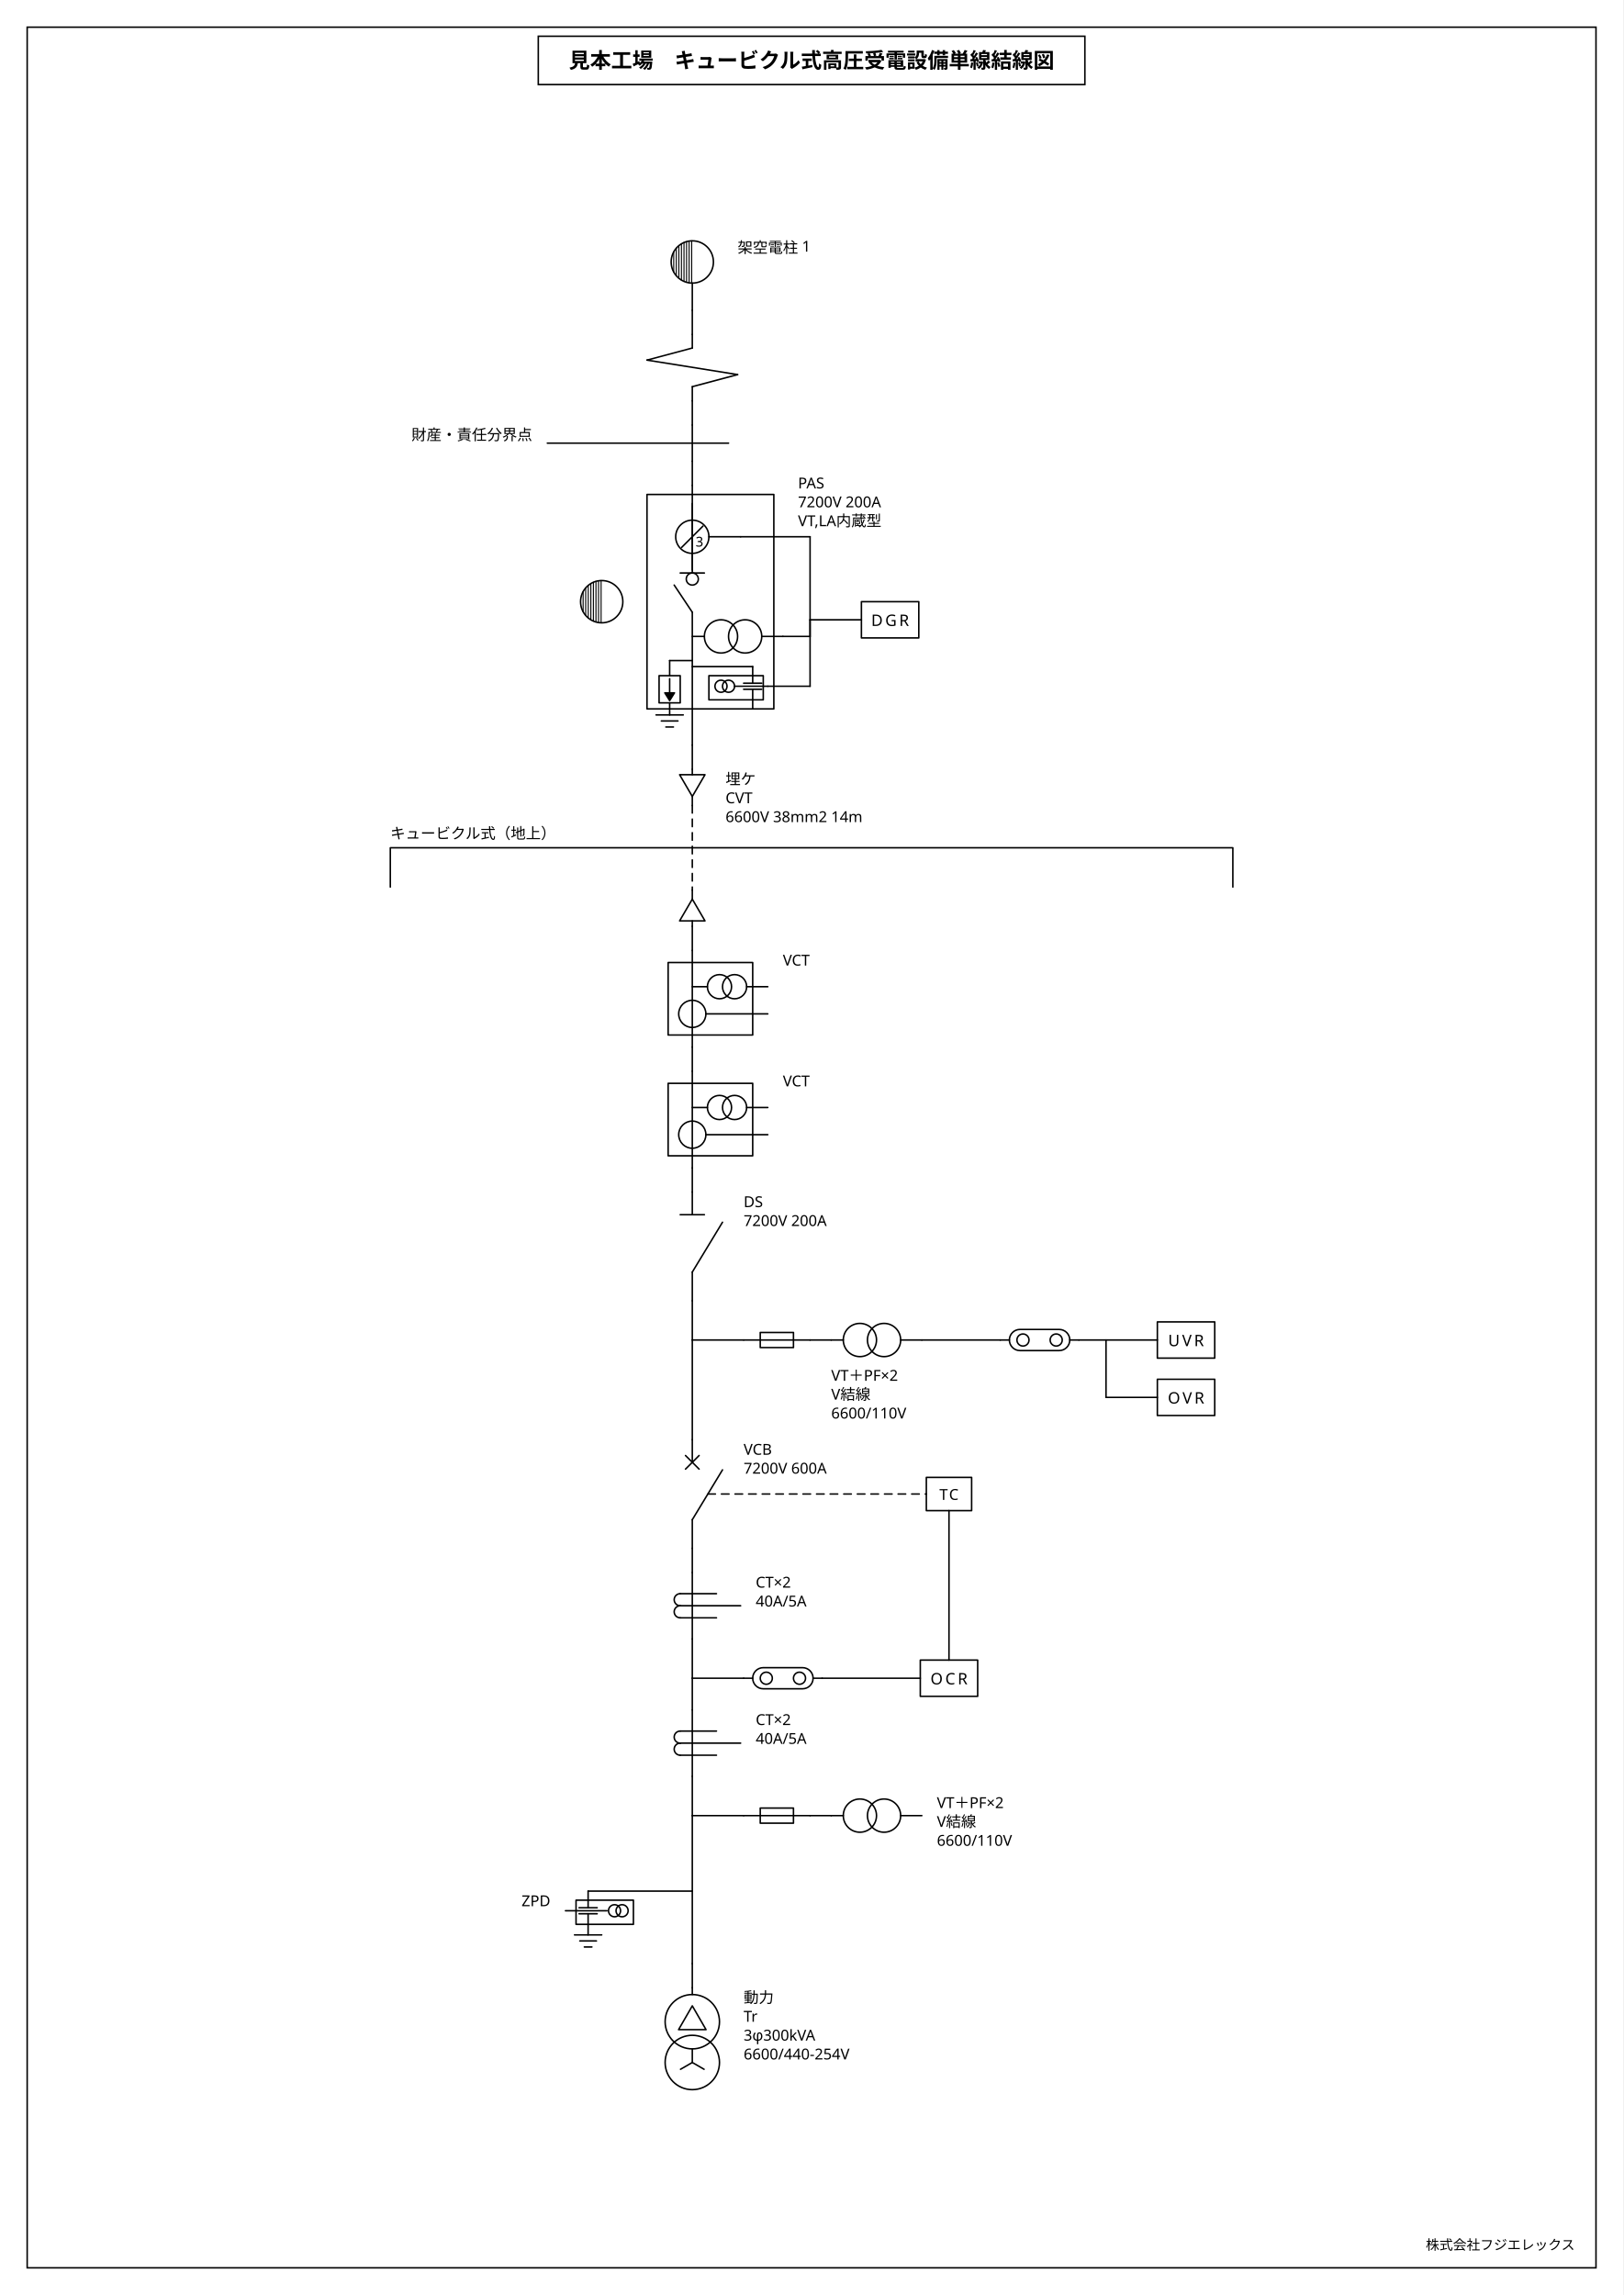
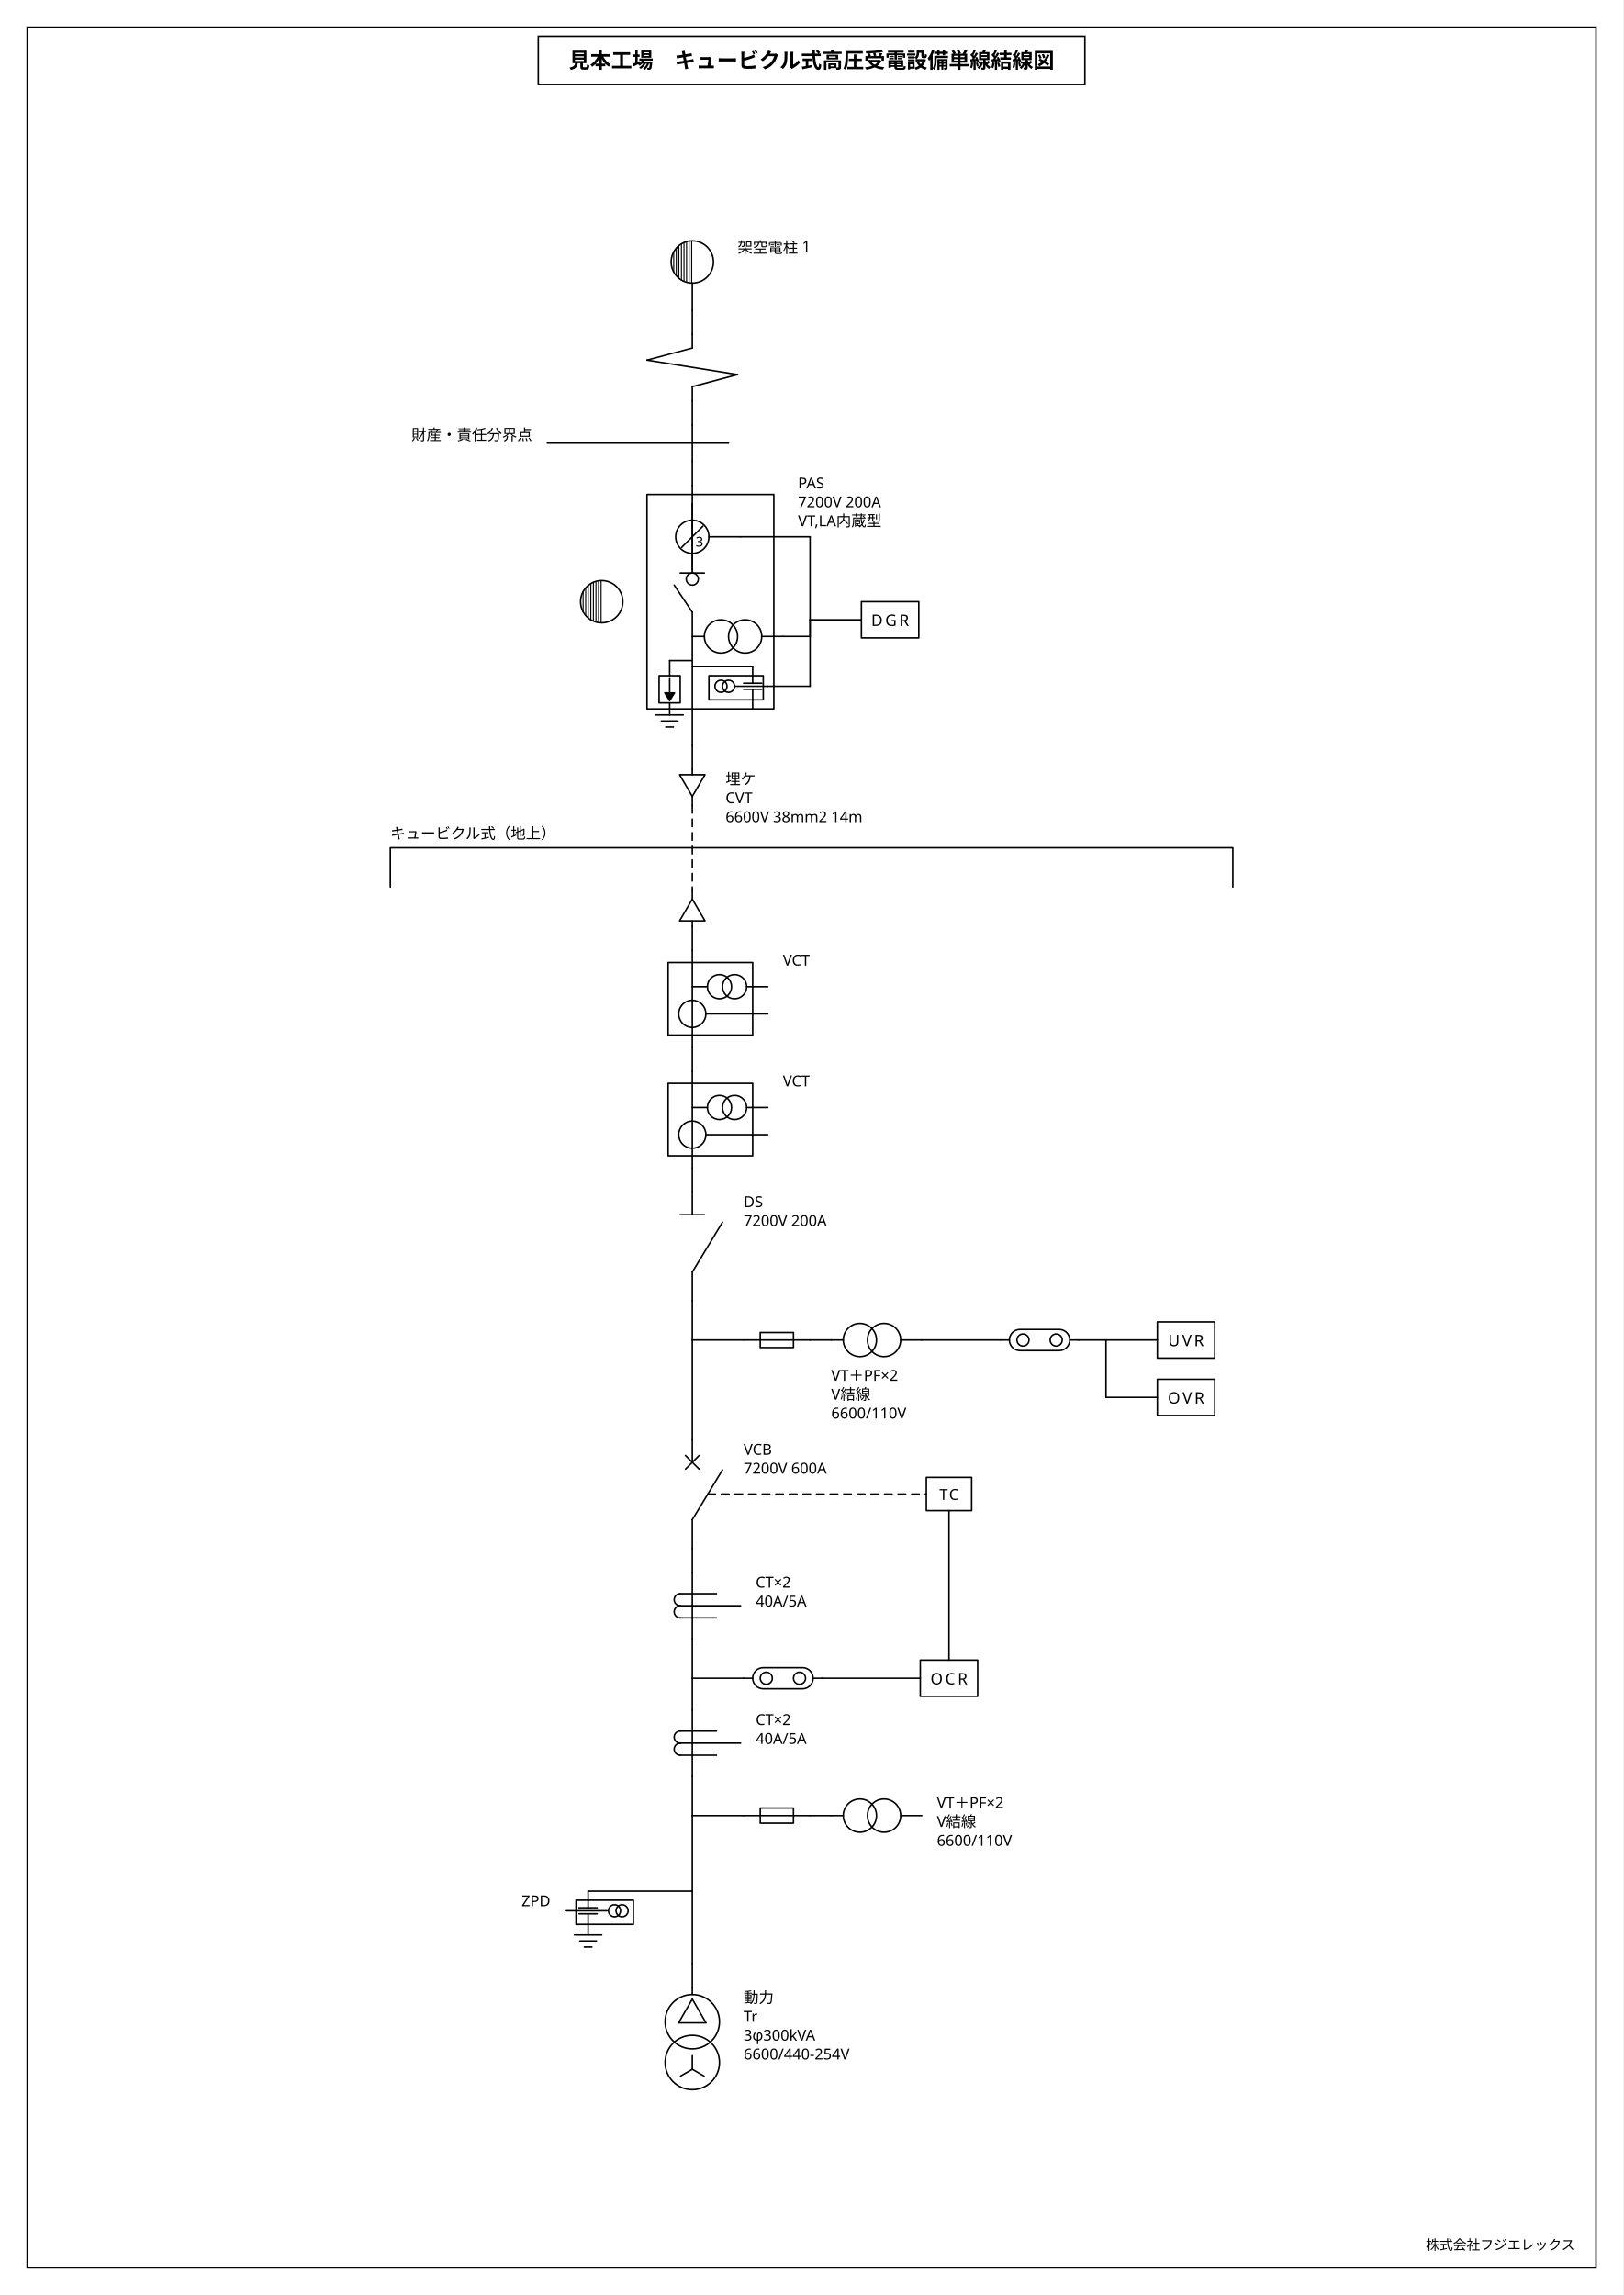
<svg xmlns="http://www.w3.org/2000/svg" viewBox="0 0 1075 1520" width="1075" height="1520">
  <rect x="0" y="0" width="1075" height="1520" fill="#fff" />
  <g stroke="#000" fill="none">
    <rect x="18" y="18" width="1039" height="1484" stroke-width="1" />
    <rect x="356.5" y="24" width="362" height="32" stroke-width="1" />
  </g>
  <text x="537.5" y="45" font-size="14" font-weight="700" text-anchor="middle" font-family="IPAGothic, 'IPAゴシック', 'Noto Sans JP', 'Hiragino Kaku Gothic ProN', 'Yu Gothic', sans-serif" fill="#000">見本工場　キュービクル式高圧受電設備単線結線図</text>
  <text x="1043" y="1490" font-size="9" text-anchor="end" font-family="IPAGothic, 'IPAゴシック', 'Noto Sans JP', 'Hiragino Kaku Gothic ProN', 'Yu Gothic', sans-serif" fill="#000">株式会社フジエレックス</text>
  <g transform="translate(458.5 157.5) scale(1)">
    <g stroke="#000" fill="none" stroke-linecap="round" stroke-linejoin="round" color="#000">
      <path d="M -200 404 L 358 404 M -200 404 L -200 430 M 358 404 L 358 430" fill="none" stroke-width="1" />
      <text x="-200" y="398" font-size="10" font-family="IPAGothic, 'IPAゴシック', 'Noto Sans JP', 'Hiragino Kaku Gothic ProN', 'Yu Gothic', sans-serif" fill="currentColor" stroke="none">キュービクル式（地上）</text>
      <line x1="0" y1="48" x2="0" y2="64" stroke-width="1" />
      <line x1="0" y1="108" x2="0" y2="124" stroke-width="1" />
      <line x1="0" y1="148" x2="0" y2="164" stroke-width="1" />
      <line x1="0" y1="280" x2="-15" y2="280" stroke-width="1" />
      <line x1="0" y1="284" x2="40" y2="284" stroke-width="1" />
      <line x1="32" y1="198" x2="78" y2="198" stroke-width="1" />
      <line x1="78" y1="198" x2="78" y2="253" stroke-width="1" />
      <line x1="60" y1="264" x2="78" y2="264" stroke-width="1" />
      <line x1="78" y1="264" x2="78" y2="253" stroke-width="1" />
      <line x1="50" y1="297" x2="78" y2="297" stroke-width="1" />
      <line x1="78" y1="297" x2="78" y2="253" stroke-width="1" />
      <line x1="78" y1="253" x2="112" y2="253" stroke-width="1" />
      <line x1="0" y1="336" x2="0" y2="352" stroke-width="1" />
      <line x1="0" y1="376" x2="0" y2="432" stroke-width="1" stroke-dasharray="5 4" />
      <line x1="0" y1="456" x2="0" y2="472" stroke-width="1" />
      <line x1="0" y1="536" x2="0" y2="552" stroke-width="1" />
      <line x1="0" y1="616" x2="0" y2="632" stroke-width="1" />
      <line x1="0" y1="704" x2="0" y2="730" stroke-width="1" />
      <line x1="0" y1="730" x2="34" y2="730" stroke-width="1" />
      <line x1="78" y1="730" x2="92" y2="730" stroke-width="1" />
      <line x1="152" y1="730" x2="204" y2="730" stroke-width="1" />
      <line x1="256" y1="730" x2="308" y2="730" stroke-width="1" />
      <line x1="274" y1="730" x2="274" y2="768" stroke-width="1" />
      <line x1="274" y1="768" x2="308" y2="768" stroke-width="1" />
      <line x1="0" y1="730" x2="0" y2="796" stroke-width="1" />
      <line x1="0" y1="868" x2="0" y2="884" stroke-width="1" />
      <line x1="0" y1="928" x2="0" y2="954" stroke-width="1" />
      <line x1="0" y1="954" x2="34" y2="954" stroke-width="1" />
      <line x1="86" y1="954" x2="151" y2="954" stroke-width="1" />
      <line x1="0" y1="954" x2="0" y2="975" stroke-width="1" />
      <line x1="0" y1="1019" x2="0" y2="1045" stroke-width="1" />
      <line x1="0" y1="1045" x2="34" y2="1045" stroke-width="1" />
      <line x1="78" y1="1045" x2="92" y2="1045" stroke-width="1" />
      <line x1="10.303" y1="832" x2="155" y2="832" stroke-width="1" stroke-dasharray="5 4" />
      <line x1="170" y1="843" x2="170" y2="942" stroke-width="1" />
      <line x1="0" y1="1045" x2="0" y2="1095" stroke-width="1" />
      <line x1="0" y1="1095" x2="-69" y2="1095" stroke-width="1" />
      <line x1="0" y1="1095" x2="0" y2="1143" stroke-width="1" />
      <line x1="0" y1="1143" x2="0" y2="1159" stroke-width="1" />
      <g transform="translate(-16 0)">
        <circle cx="16" cy="16" r="14" fill="none" stroke-width="1" />
        <line x1="3.7" y1="9.313" x2="3.7" y2="22.687" stroke-width="0.7" />
        <line x1="5.4" y1="6.855" x2="5.4" y2="25.145" stroke-width="0.7" />
        <line x1="7.1" y1="5.193" x2="7.1" y2="26.807" stroke-width="0.7" />
        <line x1="8.8" y1="3.993" x2="8.8" y2="28.007" stroke-width="0.7" />
        <line x1="10.5" y1="3.126" x2="10.5" y2="28.874" stroke-width="0.7" />
        <line x1="12.2" y1="2.526" x2="12.2" y2="29.474" stroke-width="0.7" />
        <line x1="13.9" y1="2.158" x2="13.9" y2="29.842" stroke-width="0.7" />
        <line x1="15.6" y1="2.006" x2="15.6" y2="29.994" stroke-width="0.7" />
        <line x1="16" y1="30" x2="16" y2="48" stroke-width="1" />
      </g>
      <text x="30" y="10" font-size="10" text-anchor="start" font-family="IPAGothic, 'IPAゴシック', 'Noto Sans JP', 'Hiragino Kaku Gothic ProN', 'Yu Gothic', sans-serif" fill="currentColor" stroke="none">
        <tspan x="30" dy="0">架空電柱 1</tspan>
      </text>
      <g transform="translate(-30 64)">
        <line x1="30" y1="0" x2="30" y2="9" stroke-width="1" />
        <line x1="30" y1="9" x2="0" y2="17" stroke-width="1" />
        <line x1="0" y1="17" x2="60" y2="26.6" stroke-width="1" />
        <line x1="60" y1="26.6" x2="30" y2="34.6" stroke-width="1" />
        <line x1="30" y1="34.6" x2="30" y2="44" stroke-width="1" />
      </g>
      <g transform="translate(-96 124)">
        <line x1="96" y1="0" x2="96" y2="24" stroke-width="1" />
        <line x1="0" y1="12" x2="120" y2="12" stroke-width="1" />
      </g>
      <text x="-106" y="134" font-size="10" text-anchor="end" font-family="IPAGothic, 'IPAゴシック', 'Noto Sans JP', 'Hiragino Kaku Gothic ProN', 'Yu Gothic', sans-serif" fill="currentColor" stroke="none">
        <tspan x="-106" dy="0">財産・責任分界点</tspan>
      </text>
      <g transform="translate(-36 164)">
        <line x1="36" y1="0" x2="36" y2="6" stroke-width="1" />
        <rect x="6" y="6" width="84" height="142" fill="none" stroke-width="1" />
        <line x1="36" y1="6" x2="36" y2="58" stroke-width="1" />
        <line x1="28" y1="58" x2="44" y2="58" stroke-width="1" />
        <circle cx="36" cy="62" r="4" fill="none" stroke-width="1" />
        <line x1="36" y1="84" x2="24" y2="66" stroke-width="1" />
        <line x1="36" y1="84" x2="36" y2="172" stroke-width="1" />
      </g>
      <text x="70" y="166" font-size="10" text-anchor="start" font-family="IPAGothic, 'IPAゴシック', 'Noto Sans JP', 'Hiragino Kaku Gothic ProN', 'Yu Gothic', sans-serif" fill="currentColor" stroke="none">
        <tspan x="70" dy="0">PAS</tspan>
        <tspan x="70" dy="12.5">7200V 200A</tspan>
        <tspan x="70" dy="12.5">VT,LA内蔵型</tspan>
      </text>
      <g transform="translate(-76 225)">
        <circle cx="16" cy="16" r="14" fill="none" stroke-width="1" />
        <line x1="3.7" y1="9.313" x2="3.7" y2="22.687" stroke-width="0.7" />
        <line x1="5.4" y1="6.855" x2="5.4" y2="25.145" stroke-width="0.7" />
        <line x1="7.1" y1="5.193" x2="7.1" y2="26.807" stroke-width="0.7" />
        <line x1="8.8" y1="3.993" x2="8.8" y2="28.007" stroke-width="0.7" />
        <line x1="10.5" y1="3.126" x2="10.5" y2="28.874" stroke-width="0.7" />
        <line x1="12.2" y1="2.526" x2="12.2" y2="29.474" stroke-width="0.7" />
        <line x1="13.9" y1="2.158" x2="13.9" y2="29.842" stroke-width="0.7" />
        <line x1="15.6" y1="2.006" x2="15.6" y2="29.994" stroke-width="0.7" />
      </g>
      <g transform="translate(-20 176)">
        <line x1="20" y1="0" x2="20" y2="44" stroke-width="1" />
        <circle cx="20" cy="22" r="11" fill="none" stroke-width="1" />
        <line x1="12.929" y1="29.071" x2="27.071" y2="14.929" stroke-width="1" />
        <text x="24.75" y="25" font-size="9" text-anchor="middle" dominant-baseline="central" font-family="IPAGothic, 'IPAゴシック', 'Noto Sans JP', 'Hiragino Kaku Gothic ProN', 'Yu Gothic', sans-serif" fill="currentColor" stroke="none">3</text>
        <line x1="31" y1="22" x2="52" y2="22" stroke-width="1" />
      </g>
      <g transform="translate(0 249)">
        <line x1="0" y1="15" x2="8" y2="15" stroke-width="1" />
        <circle cx="19" cy="15" r="11" fill="none" stroke-width="1" />
        <circle cx="35" cy="15" r="11" fill="none" stroke-width="1" />
        <line x1="46" y1="15" x2="60" y2="15" stroke-width="1" />
      </g>
      <g transform="translate(-35 280)">
        <line x1="20" y1="0" x2="20" y2="10" stroke-width="1" />
        <rect x="13" y="10" width="14" height="18" fill="none" stroke-width="1" />
        <line x1="20" y1="12" x2="20" y2="23" stroke-width="1" />
        <polygon points="16.8,21.38 20,26.5 23.2,21.38" fill="currentColor" stroke-width="1" />
        <line x1="20" y1="28" x2="20" y2="36" stroke-width="1" />
        <line x1="11" y1="36" x2="29" y2="36" stroke-width="1" />
        <line x1="14.5" y1="40" x2="25.5" y2="40" stroke-width="1" />
        <line x1="17.5" y1="44" x2="22.5" y2="44" stroke-width="1" />
      </g>
      <g transform="translate(10 284)">
        <line x1="30" y1="0" x2="30" y2="11" stroke-width="1" />
        <rect x="1" y="6" width="36" height="16" fill="none" stroke-width="1" />
        <line x1="24" y1="11" x2="36" y2="11" stroke-width="1" />
        <line x1="24" y1="15" x2="36" y2="15" stroke-width="1" />
        <line x1="30" y1="15" x2="30" y2="28" stroke-width="1" />
        <line x1="18" y1="13" x2="40" y2="13" stroke-width="1" />
        <circle cx="9" cy="13" r="4" fill="none" stroke-width="1" />
        <circle cx="14" cy="13" r="4" fill="none" stroke-width="1" />
      </g>
      <g transform="translate(112 241)">
        <rect x="0" y="0" width="38" height="24" fill="none" stroke-width="1" />
        <text x="19" y="12" font-size="10.5" text-anchor="middle" dominant-baseline="central" font-family="IPAGothic, 'IPAゴシック', 'Noto Sans JP', 'Hiragino Kaku Gothic ProN', 'Yu Gothic', sans-serif" letter-spacing="1.6" fill="currentColor" stroke="none">DGR</text>
      </g>
      <g transform="translate(-12 352)">
        <line x1="12" y1="0" x2="12" y2="3.6" stroke-width="1" />
        <polygon points="3.6,3.6 20.4,3.6 12,18" fill="none" stroke-width="1" />
        <line x1="12" y1="18" x2="12" y2="24" stroke-width="1" />
      </g>
      <text x="22" y="362" font-size="10" text-anchor="start" font-family="IPAGothic, 'IPAゴシック', 'Noto Sans JP', 'Hiragino Kaku Gothic ProN', 'Yu Gothic', sans-serif" fill="currentColor" stroke="none">
        <tspan x="22" dy="0">埋ケ</tspan>
        <tspan x="22" dy="12.5">CVT</tspan>
        <tspan x="22" dy="12.5">6600V 38mm2 14m</tspan>
      </text>
      <g transform="translate(-12 432) rotate(180 12 12)">
        <line x1="12" y1="0" x2="12" y2="3.6" stroke-width="1" />
        <polygon points="3.6,3.6 20.4,3.6 12,18" fill="none" stroke-width="1" />
        <line x1="12" y1="18" x2="12" y2="24" stroke-width="1" />
      </g>
      <g transform="translate(-22 472)">
        <line x1="22" y1="0" x2="22" y2="64" stroke-width="1" />
        <rect x="6" y="8" width="56" height="48" fill="none" stroke-width="1" />
        <line x1="22" y1="24" x2="32" y2="24" stroke-width="1" />
        <circle cx="40" cy="24" r="8" fill="none" stroke-width="1" />
        <circle cx="50" cy="24" r="8" fill="none" stroke-width="1" />
        <line x1="58" y1="24" x2="72" y2="24" stroke-width="1" />
        <circle cx="22" cy="42" r="9" fill="none" stroke-width="1" />
        <line x1="31" y1="42" x2="72" y2="42" stroke-width="1" />
      </g>
      <text x="60" y="482" font-size="10" text-anchor="start" font-family="IPAGothic, 'IPAゴシック', 'Noto Sans JP', 'Hiragino Kaku Gothic ProN', 'Yu Gothic', sans-serif" fill="currentColor" stroke="none">
        <tspan x="60" dy="0">VCT</tspan>
      </text>
      <g transform="translate(-22 552)">
        <line x1="22" y1="0" x2="22" y2="64" stroke-width="1" />
        <rect x="6" y="8" width="56" height="48" fill="none" stroke-width="1" />
        <line x1="22" y1="24" x2="32" y2="24" stroke-width="1" />
        <circle cx="40" cy="24" r="8" fill="none" stroke-width="1" />
        <circle cx="50" cy="24" r="8" fill="none" stroke-width="1" />
        <line x1="58" y1="24" x2="72" y2="24" stroke-width="1" />
        <circle cx="22" cy="42" r="9" fill="none" stroke-width="1" />
        <line x1="31" y1="42" x2="72" y2="42" stroke-width="1" />
      </g>
      <text x="60" y="562" font-size="10" text-anchor="start" font-family="IPAGothic, 'IPAゴシック', 'Noto Sans JP', 'Hiragino Kaku Gothic ProN', 'Yu Gothic', sans-serif" fill="currentColor" stroke="none">
        <tspan x="60" dy="0">VCT</tspan>
      </text>
      <g transform="translate(-24 632)">
        <line x1="24" y1="0" x2="24" y2="15" stroke-width="1" />
        <line x1="16" y1="15" x2="32" y2="15" stroke-width="1" />
        <line x1="24" y1="53" x2="44" y2="20" stroke-width="1" />
        <line x1="24" y1="53" x2="24" y2="72" stroke-width="1" />
      </g>
      <text x="34" y="642" font-size="10" text-anchor="start" font-family="IPAGothic, 'IPAゴシック', 'Noto Sans JP', 'Hiragino Kaku Gothic ProN', 'Yu Gothic', sans-serif" fill="currentColor" stroke="none">
        <tspan x="34" dy="0">DS</tspan>
        <tspan x="34" dy="12.5">7200V 200A</tspan>
      </text>
      <g transform="translate(36 708) rotate(-90 20 22)">
        <line x1="20" y1="0" x2="20" y2="44" stroke-width="1" />
        <rect x="15" y="11" width="10" height="22" fill="none" stroke-width="1" />
      </g>
      <g transform="translate(92 715)">
        <line x1="0" y1="15" x2="8" y2="15" stroke-width="1" />
        <circle cx="19" cy="15" r="11" fill="none" stroke-width="1" />
        <circle cx="35" cy="15" r="11" fill="none" stroke-width="1" />
        <line x1="46" y1="15" x2="60" y2="15" stroke-width="1" />
      </g>
      <text x="92" y="757" font-size="10" text-anchor="start" font-family="IPAGothic, 'IPAゴシック', 'Noto Sans JP', 'Hiragino Kaku Gothic ProN', 'Yu Gothic', sans-serif" fill="currentColor" stroke="none">
        <tspan x="92" dy="0">VT＋PF×2</tspan>
        <tspan x="92" dy="12.5">V結線</tspan>
        <tspan x="92" dy="12.5">6600/110V</tspan>
      </text>
      <g transform="translate(204 719)">
        <line x1="0" y1="11" x2="6" y2="11" stroke-width="1" />
        <rect x="6" y="4" width="40" height="14" rx="7" fill="none" stroke-width="1" />
        <circle cx="15" cy="11" r="4" fill="none" stroke-width="1" />
        <circle cx="37" cy="11" r="4" fill="none" stroke-width="1" />
        <line x1="46" y1="11" x2="52" y2="11" stroke-width="1" />
      </g>
      <g transform="translate(308 718)">
        <rect x="0" y="0" width="38" height="24" fill="none" stroke-width="1" />
        <text x="19" y="12" font-size="10.5" text-anchor="middle" dominant-baseline="central" font-family="IPAGothic, 'IPAゴシック', 'Noto Sans JP', 'Hiragino Kaku Gothic ProN', 'Yu Gothic', sans-serif" letter-spacing="1.6" fill="currentColor" stroke="none">UVR</text>
      </g>
      <g transform="translate(308 756)">
        <rect x="0" y="0" width="38" height="24" fill="none" stroke-width="1" />
        <text x="19" y="12" font-size="10.5" text-anchor="middle" dominant-baseline="central" font-family="IPAGothic, 'IPAゴシック', 'Noto Sans JP', 'Hiragino Kaku Gothic ProN', 'Yu Gothic', sans-serif" letter-spacing="1.6" fill="currentColor" stroke="none">OVR</text>
      </g>
      <g transform="translate(-24 796)">
        <line x1="24" y1="0" x2="24" y2="15" stroke-width="1" />
        <line x1="19.5" y1="10.5" x2="28.5" y2="19.5" stroke-width="1" />
        <line x1="28.5" y1="10.5" x2="19.5" y2="19.5" stroke-width="1" />
        <line x1="24" y1="53" x2="44" y2="20" stroke-width="1" />
        <line x1="24" y1="53" x2="24" y2="72" stroke-width="1" />
      </g>
      <text x="34" y="806" font-size="10" text-anchor="start" font-family="IPAGothic, 'IPAゴシック', 'Noto Sans JP', 'Hiragino Kaku Gothic ProN', 'Yu Gothic', sans-serif" fill="currentColor" stroke="none">
        <tspan x="34" dy="0">VCB</tspan>
        <tspan x="34" dy="12.5">7200V 600A</tspan>
      </text>
      <g transform="translate(-24 884)">
        <line x1="24" y1="0" x2="24" y2="44" stroke-width="1" />
        <line x1="16" y1="14" x2="40" y2="14" stroke-width="1" />
        <line x1="16" y1="30" x2="40" y2="30" stroke-width="1" />
        <line x1="16" y1="22" x2="56" y2="22" stroke-width="1" />
        <path d="M 16 14 A 4 4 0 0 0 16 22" fill="none" stroke-width="1" />
        <path d="M 16 22 A 4 4 0 0 0 16 30" fill="none" stroke-width="1" />
      </g>
      <text x="42" y="894" font-size="10" text-anchor="start" font-family="IPAGothic, 'IPAゴシック', 'Noto Sans JP', 'Hiragino Kaku Gothic ProN', 'Yu Gothic', sans-serif" fill="currentColor" stroke="none">
        <tspan x="42" dy="0">CT×2</tspan>
        <tspan x="42" dy="12.5">40A/5A</tspan>
      </text>
      <g transform="translate(34 943)">
        <line x1="0" y1="11" x2="6" y2="11" stroke-width="1" />
        <rect x="6" y="4" width="40" height="14" rx="7" fill="none" stroke-width="1" />
        <circle cx="15" cy="11" r="4" fill="none" stroke-width="1" />
        <circle cx="37" cy="11" r="4" fill="none" stroke-width="1" />
        <line x1="46" y1="11" x2="52" y2="11" stroke-width="1" />
      </g>
      <g transform="translate(151 942)">
        <rect x="0" y="0" width="38" height="24" fill="none" stroke-width="1" />
        <text x="19" y="12" font-size="10.5" text-anchor="middle" dominant-baseline="central" font-family="IPAGothic, 'IPAゴシック', 'Noto Sans JP', 'Hiragino Kaku Gothic ProN', 'Yu Gothic', sans-serif" letter-spacing="1.6" fill="currentColor" stroke="none">OCR</text>
      </g>
      <g transform="translate(-24 975)">
        <line x1="24" y1="0" x2="24" y2="44" stroke-width="1" />
        <line x1="16" y1="14" x2="40" y2="14" stroke-width="1" />
        <line x1="16" y1="30" x2="40" y2="30" stroke-width="1" />
        <line x1="16" y1="22" x2="56" y2="22" stroke-width="1" />
        <path d="M 16 14 A 4 4 0 0 0 16 22" fill="none" stroke-width="1" />
        <path d="M 16 22 A 4 4 0 0 0 16 30" fill="none" stroke-width="1" />
      </g>
      <text x="42" y="985" font-size="10" text-anchor="start" font-family="IPAGothic, 'IPAゴシック', 'Noto Sans JP', 'Hiragino Kaku Gothic ProN', 'Yu Gothic', sans-serif" fill="currentColor" stroke="none">
        <tspan x="42" dy="0">CT×2</tspan>
        <tspan x="42" dy="12.5">40A/5A</tspan>
      </text>
      <g transform="translate(36 1023) rotate(-90 20 22)">
        <line x1="20" y1="0" x2="20" y2="44" stroke-width="1" />
        <rect x="15" y="11" width="10" height="22" fill="none" stroke-width="1" />
      </g>
      <g transform="translate(92 1030)">
        <line x1="0" y1="15" x2="8" y2="15" stroke-width="1" />
        <circle cx="19" cy="15" r="11" fill="none" stroke-width="1" />
        <circle cx="35" cy="15" r="11" fill="none" stroke-width="1" />
        <line x1="46" y1="15" x2="60" y2="15" stroke-width="1" />
      </g>
      <text x="162" y="1040" font-size="10" text-anchor="start" font-family="IPAGothic, 'IPAゴシック', 'Noto Sans JP', 'Hiragino Kaku Gothic ProN', 'Yu Gothic', sans-serif" fill="currentColor" stroke="none">
        <tspan x="162" dy="0">VT＋PF×2</tspan>
        <tspan x="162" dy="12.5">V結線</tspan>
        <tspan x="162" dy="12.5">6600/110V</tspan>
      </text>
      <g transform="translate(155 821)">
        <rect x="0" y="0" width="30" height="22" fill="none" stroke-width="1" />
        <text x="15" y="11" font-size="10" text-anchor="middle" dominant-baseline="central" font-family="IPAGothic, 'IPAゴシック', 'Noto Sans JP', 'Hiragino Kaku Gothic ProN', 'Yu Gothic', sans-serif" letter-spacing="1" fill="currentColor" stroke="none">TC</text>
      </g>
      <g transform="translate(-84 1095)">
        <line x1="15" y1="0" x2="15" y2="11" stroke-width="1" />
        <rect x="7" y="6" width="38" height="16" fill="none" stroke-width="1" />
        <line x1="9" y1="11" x2="21" y2="11" stroke-width="1" />
        <line x1="9" y1="15" x2="21" y2="15" stroke-width="1" />
        <line x1="15" y1="15" x2="15" y2="29" stroke-width="1" />
        <line x1="6" y1="29" x2="24" y2="29" stroke-width="1" />
        <line x1="9.5" y1="33" x2="20.5" y2="33" stroke-width="1" />
        <line x1="12.5" y1="37" x2="17.5" y2="37" stroke-width="1" />
        <line x1="0" y1="13" x2="27.5" y2="13" stroke-width="1" />
        <circle cx="32.5" cy="13" r="4" fill="none" stroke-width="1" />
        <circle cx="37.5" cy="13" r="4" fill="none" stroke-width="1" />
      </g>
      <text x="-94" y="1105" font-size="10" text-anchor="end" font-family="IPAGothic, 'IPAゴシック', 'Noto Sans JP', 'Hiragino Kaku Gothic ProN', 'Yu Gothic', sans-serif" fill="currentColor" stroke="none">
        <tspan x="-94" dy="0">ZPD</tspan>
      </text>
      <g transform="translate(-24 1159)">
        <line x1="24" y1="0" x2="24" y2="4.5" stroke-width="1" />
        <circle cx="24" cy="22.5" r="18" fill="none" stroke-width="1" />
        <circle cx="24" cy="49.5" r="18" fill="none" stroke-width="1" />
-         <polygon points="24,12 33.093,27.75 14.907,27.75" fill="none" stroke-width="1" />
-         <line x1="24" y1="49.5" x2="24" y2="40.5" stroke-width="1" />
-         <line x1="24" y1="49.5" x2="31.794" y2="54" stroke-width="1" />
-         <line x1="24" y1="49.5" x2="16.206" y2="54" stroke-width="1" />
+         <polygon points="24,7.5 33.093,23.25 14.907,23.25" fill="none" stroke-width="1" />
+         <line x1="24" y1="54" x2="24" y2="45" stroke-width="1" />
+         <line x1="24" y1="54" x2="31.794" y2="58.5" stroke-width="1" />
+         <line x1="24" y1="54" x2="16.206" y2="58.5" stroke-width="1" />
      </g>
      <text x="34" y="1169" font-size="10" text-anchor="start" font-family="IPAGothic, 'IPAゴシック', 'Noto Sans JP', 'Hiragino Kaku Gothic ProN', 'Yu Gothic', sans-serif" fill="currentColor" stroke="none">
        <tspan x="34" dy="0">動力</tspan>
        <tspan x="34" dy="12.5">Tr</tspan>
        <tspan x="34" dy="12.5">3φ300kVA</tspan>
        <tspan x="34" dy="12.5">6600/440-254V</tspan>
      </text>
    </g>
  </g>
</svg>
